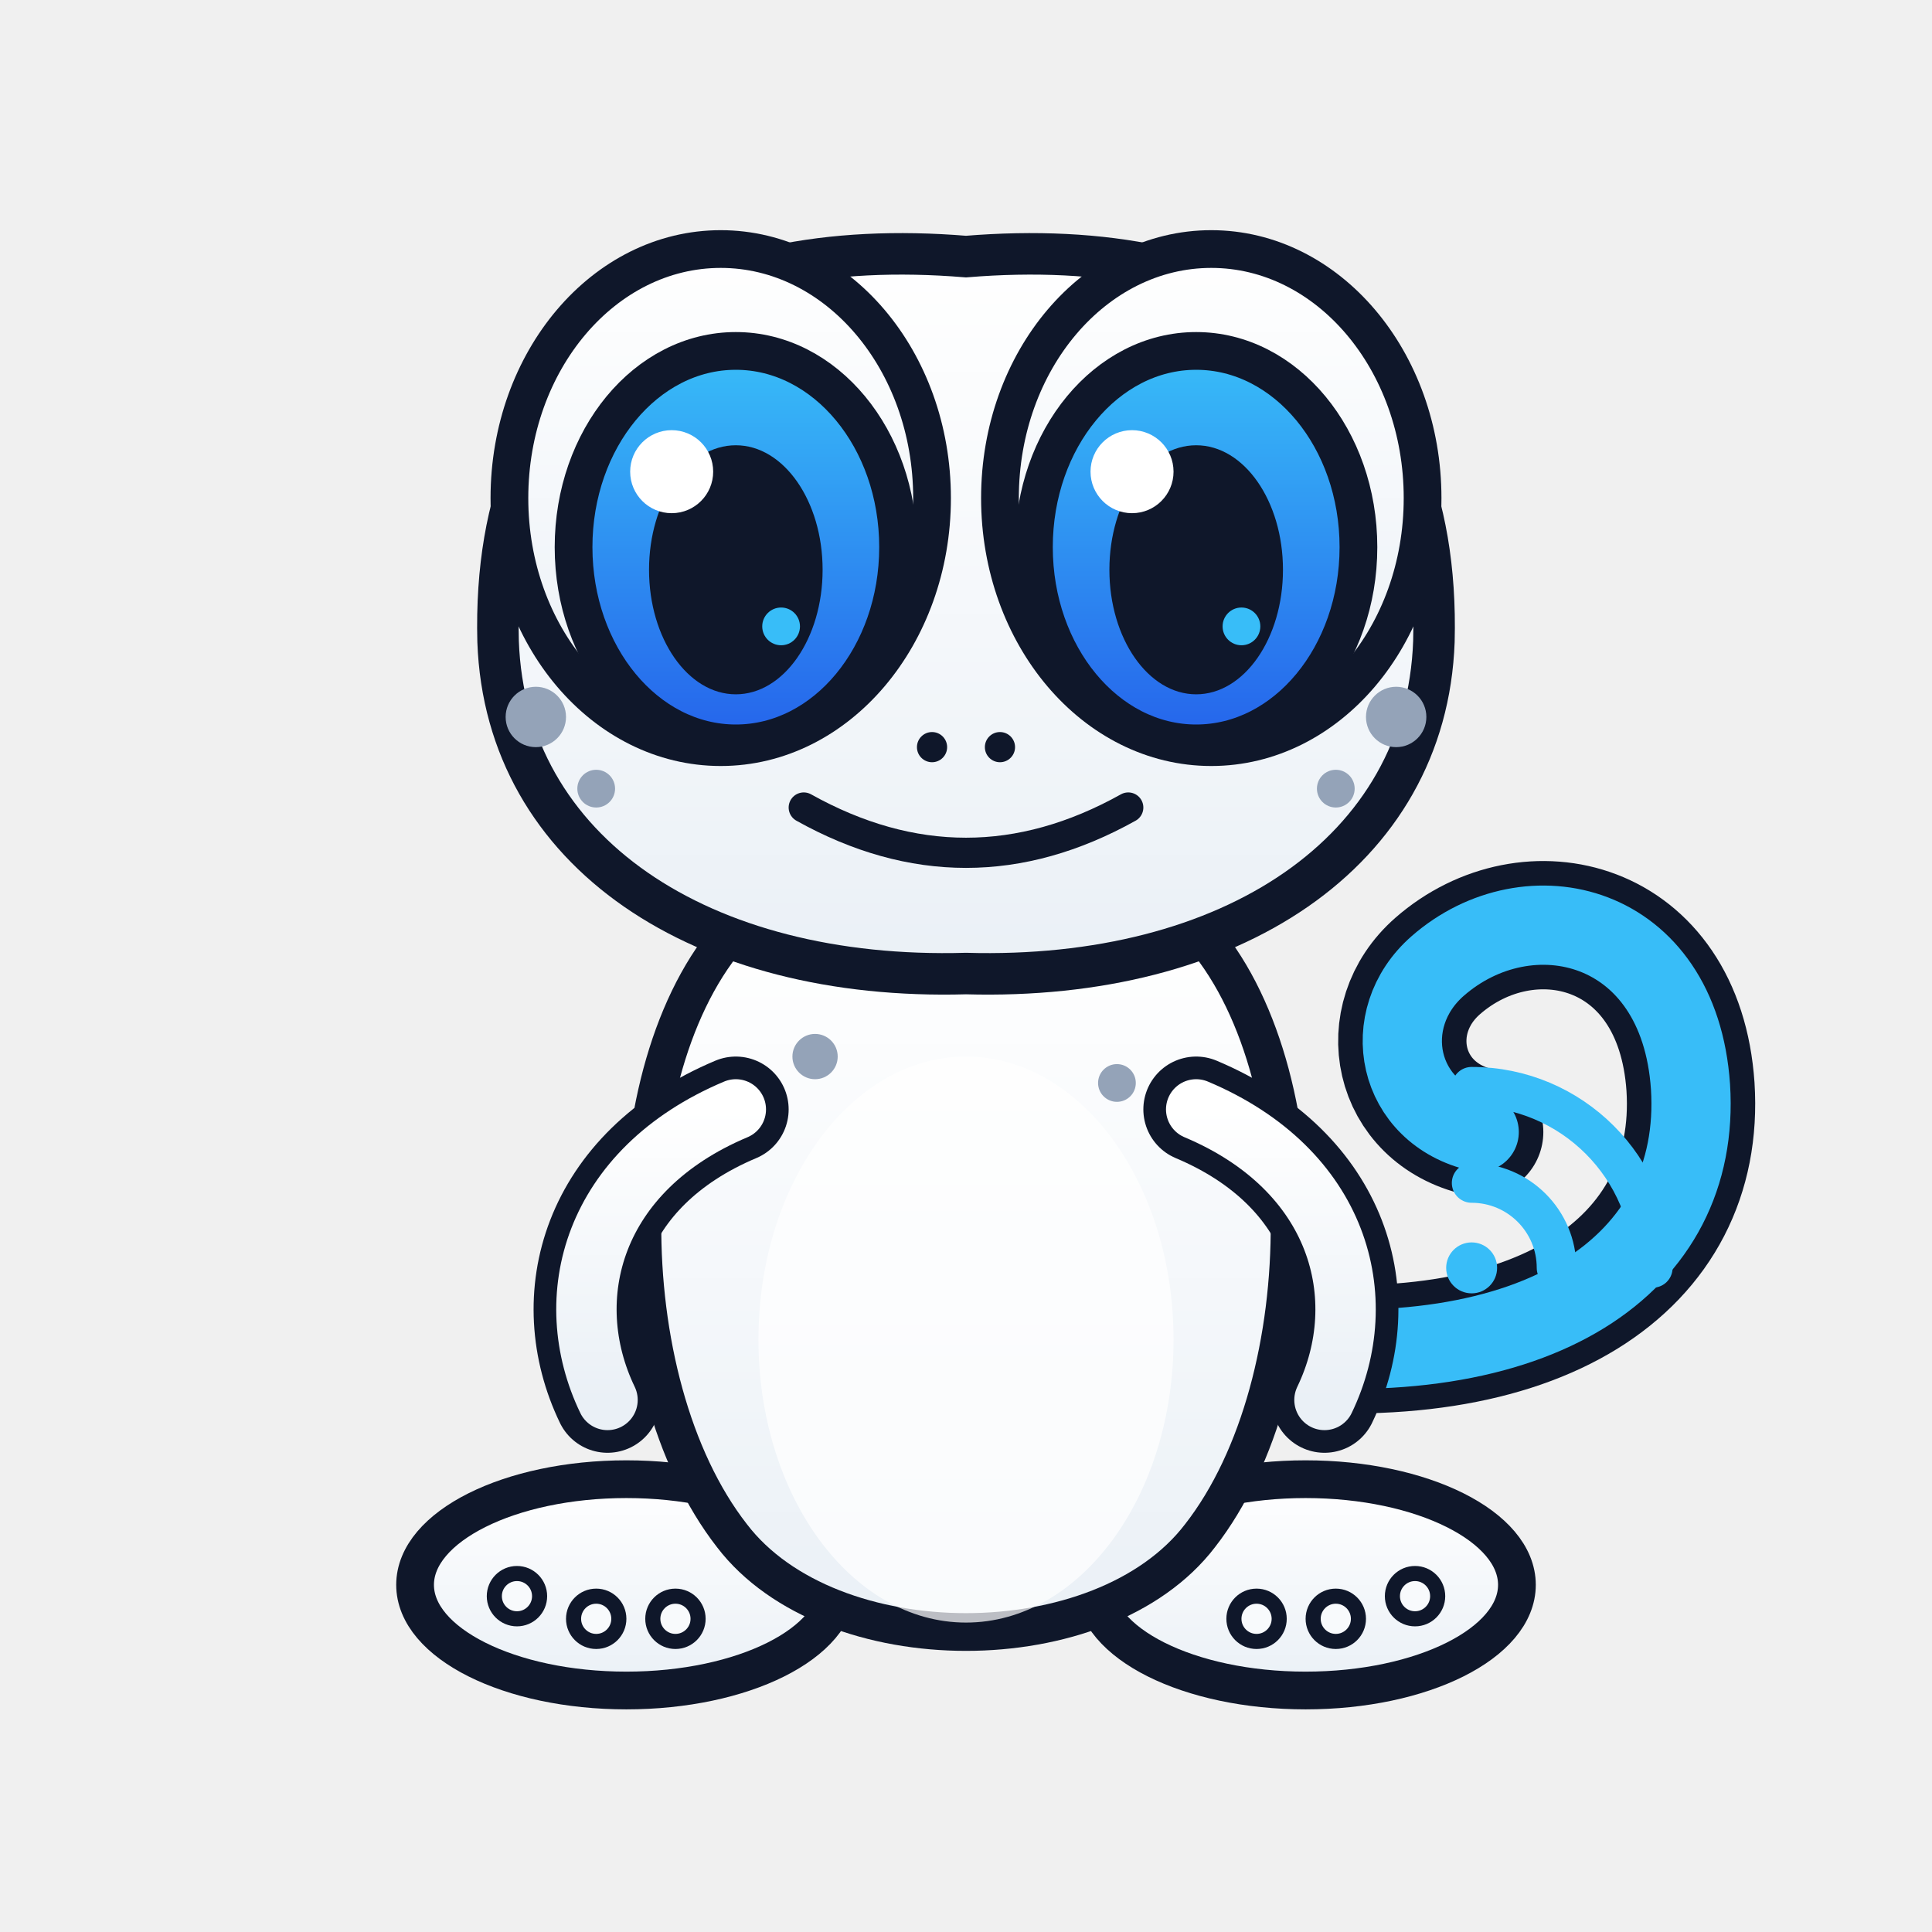
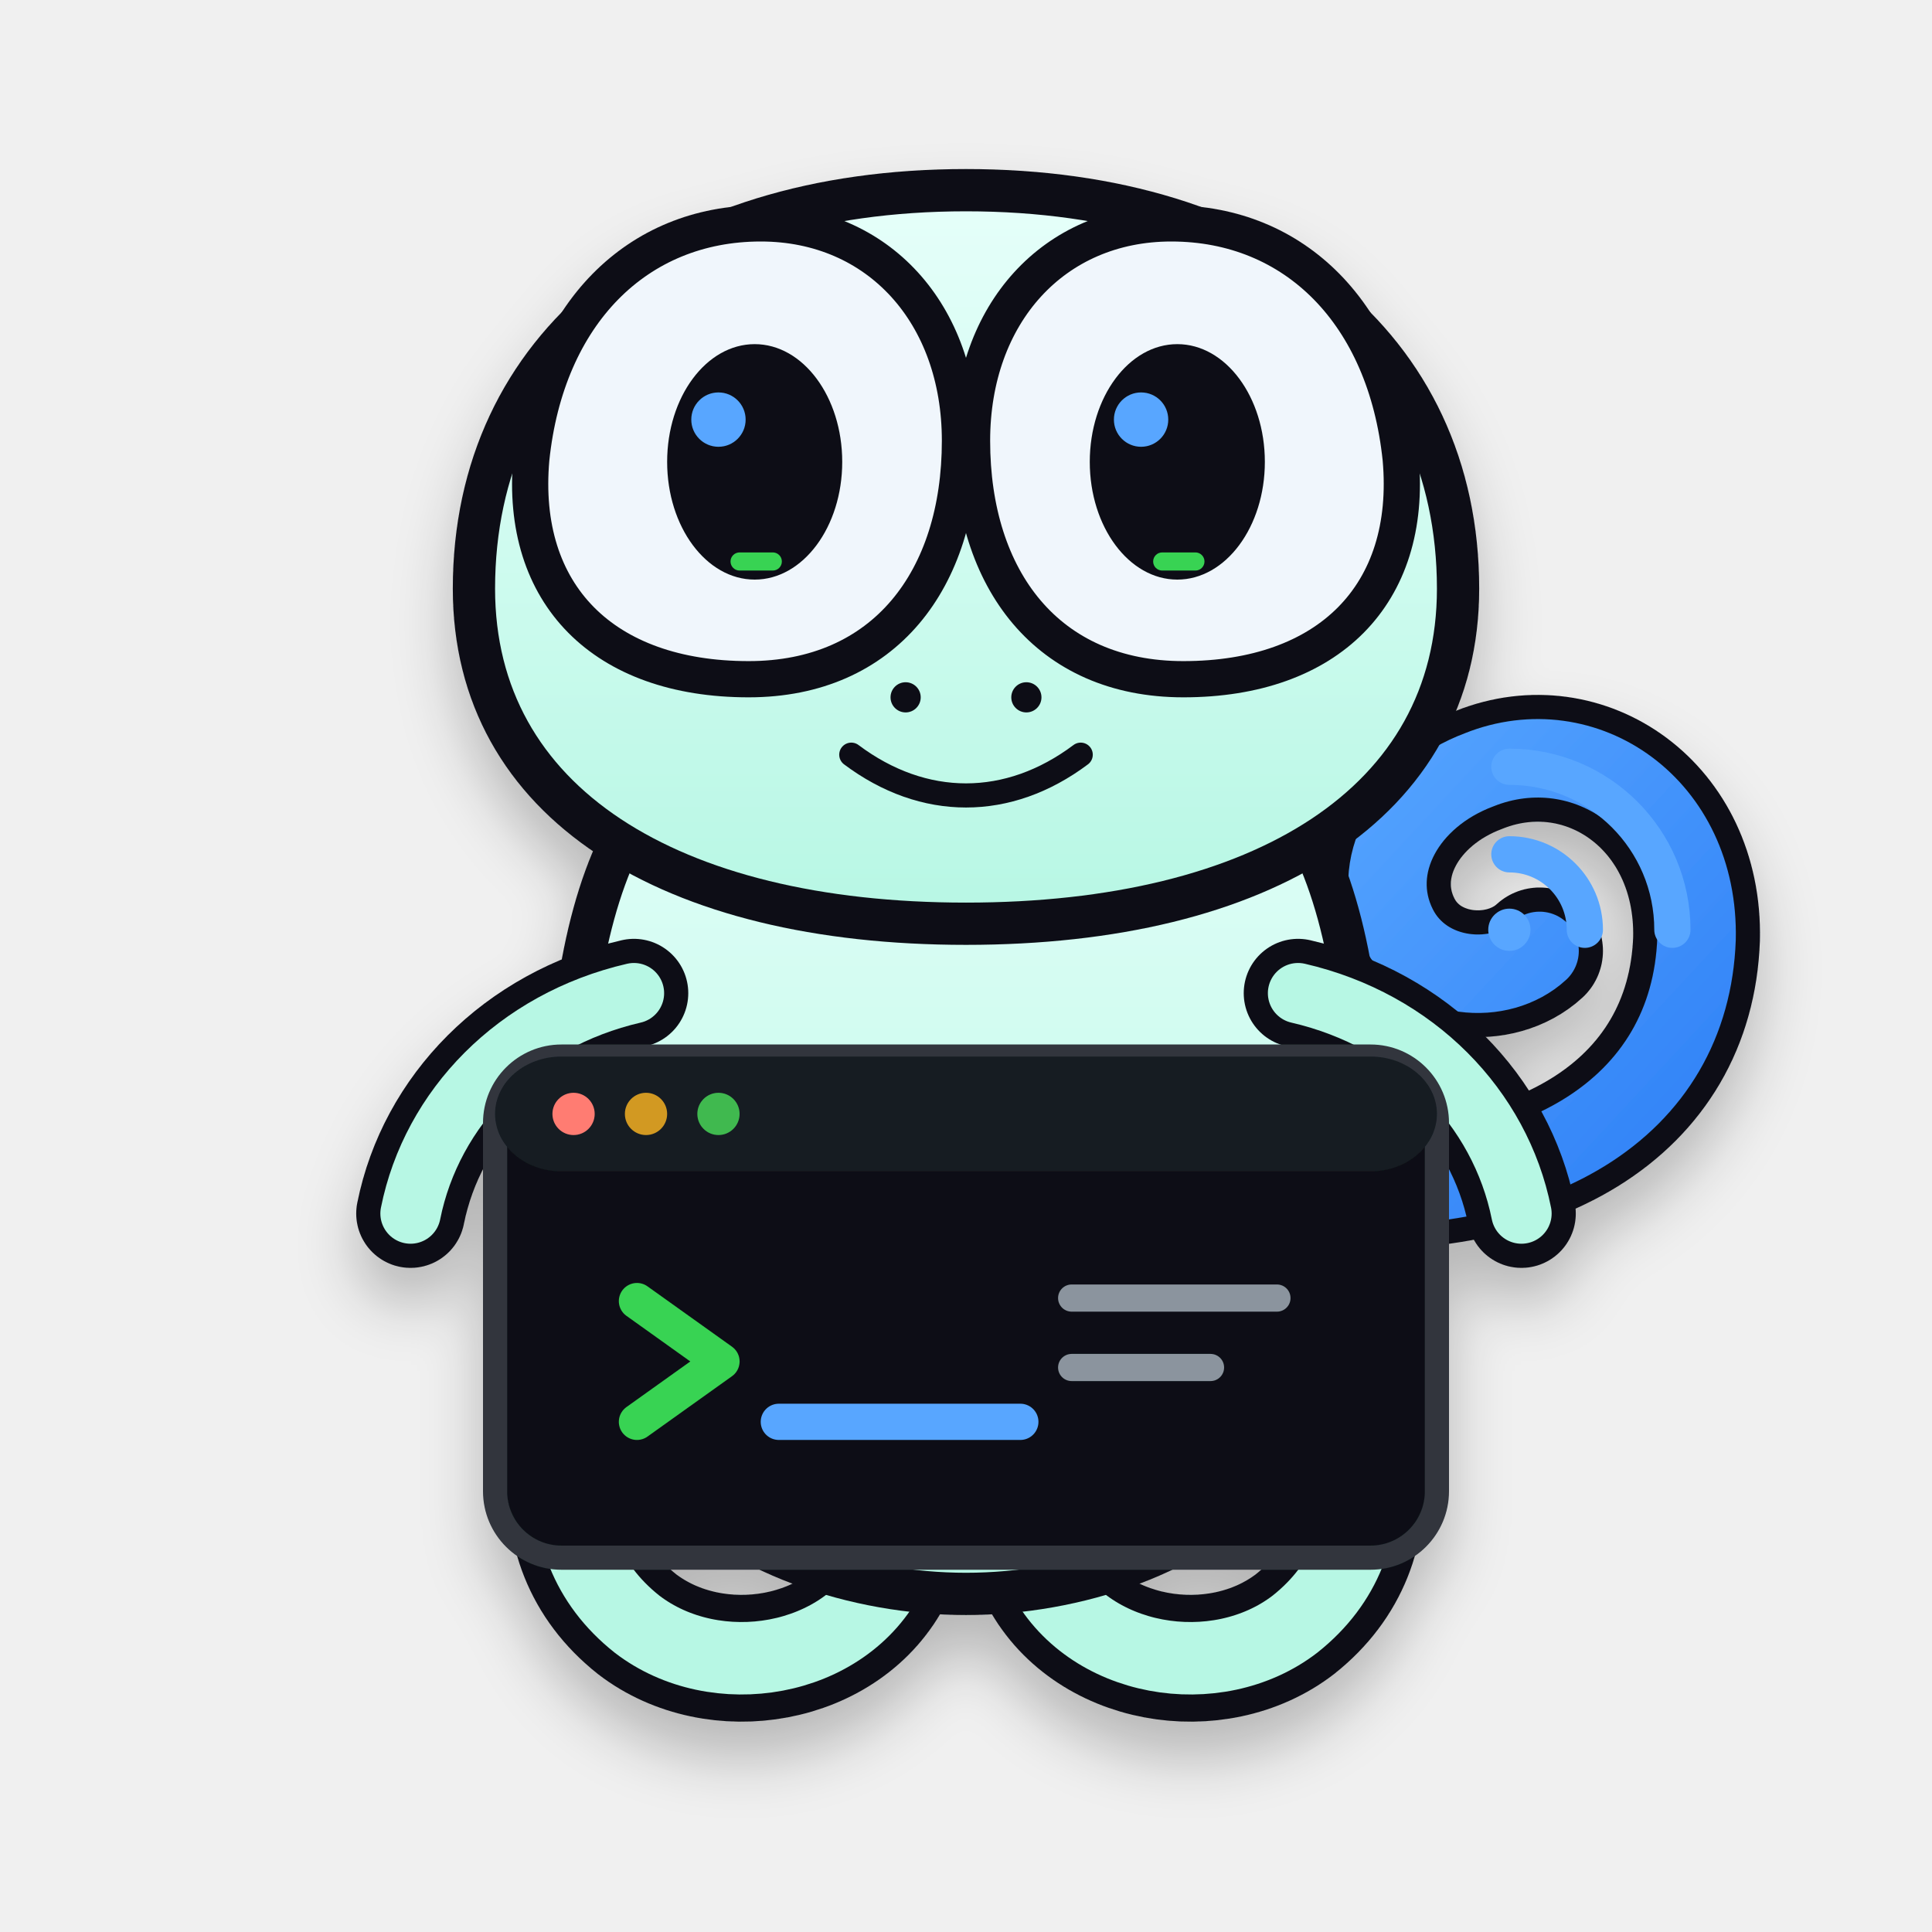
- <svg xmlns="http://www.w3.org/2000/svg" viewBox="0 0 512 512" role="img" aria-label="Geo Gecko core mascot">
+ <svg xmlns="http://www.w3.org/2000/svg" viewBox="0 0 640 640" role="img" aria-labelledby="title desc">
  <defs>
-     <filter id="shadow" x="-30%" y="-30%" width="160%" height="160%">
-       <feDropShadow dx="0" dy="8" stdDeviation="8" flood-color="#0F172A" flood-opacity="0.18" />
+     <filter id="shadow" x="-20%" y="-20%" width="140%" height="160%">
+       <feDropShadow dx="0" dy="12" stdDeviation="10" flood-color="#010409" flood-opacity=".24" />
    </filter>
-     <linearGradient id="iris" x1="0" x2="0" y1="0" y2="1">
-       <stop stop-color="#38BDF8" />
-       <stop offset="1" stop-color="#2563EB" />
+     <linearGradient id="body" x1="0" y1="0" x2="0" y2="1">
+       <stop stop-color="#E6FFFA" />
+       <stop offset="1" stop-color="#B7F7E4" />
    </linearGradient>
-     <linearGradient id="bodyGrad" x1="0" x2="0" y1="0" y2="1">
-       <stop stop-color="#FFFFFF" />
-       <stop offset="1" stop-color="#EAF0F6" />
+     <linearGradient id="signal" x1="0" y1="0" x2="1" y2="1">
+       <stop stop-color="#58A6FF" />
+       <stop offset="1" stop-color="#2F81F7" />
    </linearGradient>
  </defs>
-   <g transform="translate(0 0) scale(1.0)" transform-origin="256 256">
-     <path d="M332 356 C408 365 451 335 448 288 C445 244 405 235 381 256 C365 270 370 295 392 300" fill="none" stroke="#0F172A" stroke-width="34" stroke-linecap="round" />
-     <path d="M332 356 C408 365 451 335 448 288 C445 244 405 235 381 256 C365 270 370 295 392 300" fill="none" stroke="#38BDF8" stroke-width="21" stroke-linecap="round" />
-     <ellipse cx="166" cy="420" rx="56" ry="28" fill="url(#bodyGrad)" stroke="#0F172A" stroke-width="10" />
-     <ellipse cx="346" cy="420" rx="56" ry="28" fill="url(#bodyGrad)" stroke="#0F172A" stroke-width="10" />
-     <path d="M196 245 C162 280 162 366 194 407 C220 441 292 441 318 407 C350 366 350 280 316 245 Z" fill="url(#bodyGrad)" stroke="#0F172A" stroke-width="10" />
-     <ellipse cx="256" cy="355" rx="55" ry="75" fill="#FFFFFF" opacity="0.72" />
-     <path d="M195 294 C157 310 148 344 161 371" fill="none" stroke="#0F172A" stroke-width="28" stroke-linecap="round" />
-     <path d="M195 294 C157 310 148 344 161 371" fill="none" stroke="url(#bodyGrad)" stroke-width="16" stroke-linecap="round" />
-     <path d="M317 294 C355 310 364 344 351 371" fill="none" stroke="#0F172A" stroke-width="28" stroke-linecap="round" />
-     <path d="M317 294 C355 310 364 344 351 371" fill="none" stroke="url(#bodyGrad)" stroke-width="16" stroke-linecap="round" />
-     <path d="M132 170 C130 93 183 62 256 68 C329 62 382 93 380 170 C378 226 326 260 256 258 C186 260 134 226 132 170 Z" fill="url(#bodyGrad)" stroke="#0F172A" stroke-width="11" />
-     <ellipse cx="191" cy="132" rx="56" ry="66" fill="url(#bodyGrad)" stroke="#0F172A" stroke-width="10" />
-     <ellipse cx="321" cy="132" rx="56" ry="66" fill="url(#bodyGrad)" stroke="#0F172A" stroke-width="10" />
-     <ellipse cx="195" cy="145" rx="43" ry="52" fill="url(#iris)" stroke="#0F172A" stroke-width="10" />
-     <ellipse cx="317" cy="145" rx="43" ry="52" fill="url(#iris)" stroke="#0F172A" stroke-width="10" />
-     <ellipse cx="195" cy="151" rx="23" ry="33" fill="#0F172A" />
-     <ellipse cx="317" cy="151" rx="23" ry="33" fill="#0F172A" />
-     <circle cx="178" cy="125" r="11" fill="#fff" />
-     <circle cx="300" cy="125" r="11" fill="#fff" />
-     <circle cx="207" cy="166" r="5" fill="#38BDF8" />
-     <circle cx="329" cy="166" r="5" fill="#38BDF8" />
-     <circle cx="142" cy="190" r="8" fill="#94A3B8" />
-     <circle cx="158" cy="209" r="5" fill="#94A3B8" />
-     <circle cx="370" cy="190" r="8" fill="#94A3B8" />
-     <circle cx="354" cy="209" r="5" fill="#94A3B8" />
-     <circle cx="216" cy="280" r="6" fill="#94A3B8" />
-     <circle cx="296" cy="287" r="5" fill="#94A3B8" />
-     <circle cx="247" cy="198" r="4" fill="#0F172A" />
-     <circle cx="265" cy="198" r="4" fill="#0F172A" />
-     <path d="M213 214 Q256 238 299 214" fill="none" stroke="#0F172A" stroke-width="8" stroke-linecap="round" />
-     <circle cx="137" cy="423" r="6" fill="#F8FAFC" stroke="#0F172A" stroke-width="4" />
-     <circle cx="158" cy="429" r="6" fill="#F8FAFC" stroke="#0F172A" stroke-width="4" />
-     <circle cx="179" cy="429" r="6" fill="#F8FAFC" stroke="#0F172A" stroke-width="4" />
-     <circle cx="333" cy="429" r="6" fill="#F8FAFC" stroke="#0F172A" stroke-width="4" />
-     <circle cx="354" cy="429" r="6" fill="#F8FAFC" stroke="#0F172A" stroke-width="4" />
-     <circle cx="375" cy="423" r="6" fill="#F8FAFC" stroke="#0F172A" stroke-width="4" />
+   <g filter="url(#shadow)">
+     <path d="M430 392c79 7 130-25 132-81 1-44-37-70-72-56-24 9-37 32-27 52 9 18 34 20 47 8" fill="none" stroke="#0D1117" stroke-width="42" stroke-linecap="round" />
+     <path d="M430 392c79 7 130-25 132-81 1-44-37-70-72-56-24 9-37 32-27 52 9 18 34 20 47 8" fill="none" stroke="url(#signal)" stroke-width="26" stroke-linecap="round" />
+     <path d="M216 430c-30 35-39 81-5 108 26 20 69 13 84-17" fill="none" stroke="#0D1117" stroke-width="42" stroke-linecap="round" />
+     <path d="M424 430c30 35 39 81 5 108-26 20-69 13-84-17" fill="none" stroke="#0D1117" stroke-width="42" stroke-linecap="round" />
+     <path d="M216 430c-30 35-39 81-5 108 26 20 69 13 84-17" fill="none" stroke="#B7F7E4" stroke-width="24" stroke-linecap="round" />
+     <path d="M424 430c30 35 39 81 5 108-26 20-69 13-84-17" fill="none" stroke="#B7F7E4" stroke-width="24" stroke-linecap="round" />
+     <path d="M205 280c-26 54-21 166 15 208 23 27 64 40 100 40s77-13 100-40c36-42 41-154 15-208-24-49-70-72-115-72s-91 23-115 72Z" fill="url(#body)" stroke="#0D1117" stroke-width="14" stroke-linejoin="round" />
+     <path d="M157 195c0-80 64-132 163-132s163 52 163 132c0 71-65 111-163 111S157 266 157 195Z" fill="url(#body)" stroke="#0D1117" stroke-width="14" />
+     <path d="M176 152c5-48 35-78 76-78 39 0 66 30 66 72 0 46-25 79-70 79-48 0-76-28-72-73Z" fill="#F0F6FC" stroke="#0D1117" stroke-width="12" />
+     <path d="M464 152c-5-48-35-78-76-78-39 0-66 30-66 72 0 46 25 79 70 79 48 0 76-28 72-73Z" fill="#F0F6FC" stroke="#0D1117" stroke-width="12" />
+     <ellipse cx="250" cy="153" rx="29" ry="39" fill="#0D1117" />
+     <ellipse cx="390" cy="153" rx="29" ry="39" fill="#0D1117" />
+     <circle cx="238" cy="139" r="9" fill="#58A6FF" />
+     <circle cx="378" cy="139" r="9" fill="#58A6FF" />
+     <rect x="242" y="183" width="17" height="6" rx="3" fill="#39D353" />
+     <rect x="382" y="183" width="17" height="6" rx="3" fill="#39D353" />
+     <circle cx="300" cy="231" r="5" fill="#0D1117" />
+     <circle cx="340" cy="231" r="5" fill="#0D1117" />
+     <path d="M282 250c24 18 52 18 76 0" fill="none" stroke="#0D1117" stroke-width="8" stroke-linecap="round" />
+     <path d="M210 329c-39 9-67 38-74 73" fill="none" stroke="#0D1117" stroke-width="36" stroke-linecap="round" />
+     <path d="M430 329c39 9 67 38 74 73" fill="none" stroke="#0D1117" stroke-width="36" stroke-linecap="round" />
+     <path d="M210 329c-39 9-67 38-74 73" fill="none" stroke="#B7F7E4" stroke-width="20" stroke-linecap="round" />
+     <path d="M430 329c39 9 67 38 74 73" fill="none" stroke="#B7F7E4" stroke-width="20" stroke-linecap="round" />
+     <rect x="164" y="350" width="312" height="166" rx="22" fill="#0D1117" stroke="#30363D" stroke-width="8" />
+     <rect x="164" y="350" width="312" height="38" rx="22" fill="#161B22" />
+     <circle cx="190" cy="369" r="7" fill="#FF7B72" />
+     <circle cx="214" cy="369" r="7" fill="#D29922" />
+     <circle cx="238" cy="369" r="7" fill="#3FB950" />
+     <path d="M211 431l28 20-28 20" fill="none" stroke="#39D353" stroke-width="12" stroke-linecap="round" stroke-linejoin="round" />
+     <path d="M258 471h80" fill="none" stroke="#58A6FF" stroke-width="12" stroke-linecap="round" />
+     <path d="M355 430h68M355 453h46" fill="none" stroke="#8B949E" stroke-width="9" stroke-linecap="round" />
  </g>
-   <g transform="translate(390 285) scale(0.75)" fill="none" stroke="#38BDF8" stroke-width="14" stroke-linecap="round" opacity="1">
-     <circle cx="0" cy="68" r="9" fill="#38BDF8" stroke="none" />
-     <path d="M0 38 A30 30 0 0 1 30 68" />
-     <path d="M0 4 A64 64 0 0 1 64 68" />
+   <g transform="translate(500 252)" fill="none" stroke="#58A6FF" stroke-width="12" stroke-linecap="round">
+     <circle cx="0" cy="56" r="7" fill="#58A6FF" stroke="none" />
+     <path d="M0 31a25 25 0 0 1 25 25" />
+     <path d="M0 2a54 54 0 0 1 54 54" />
  </g>
</svg>
